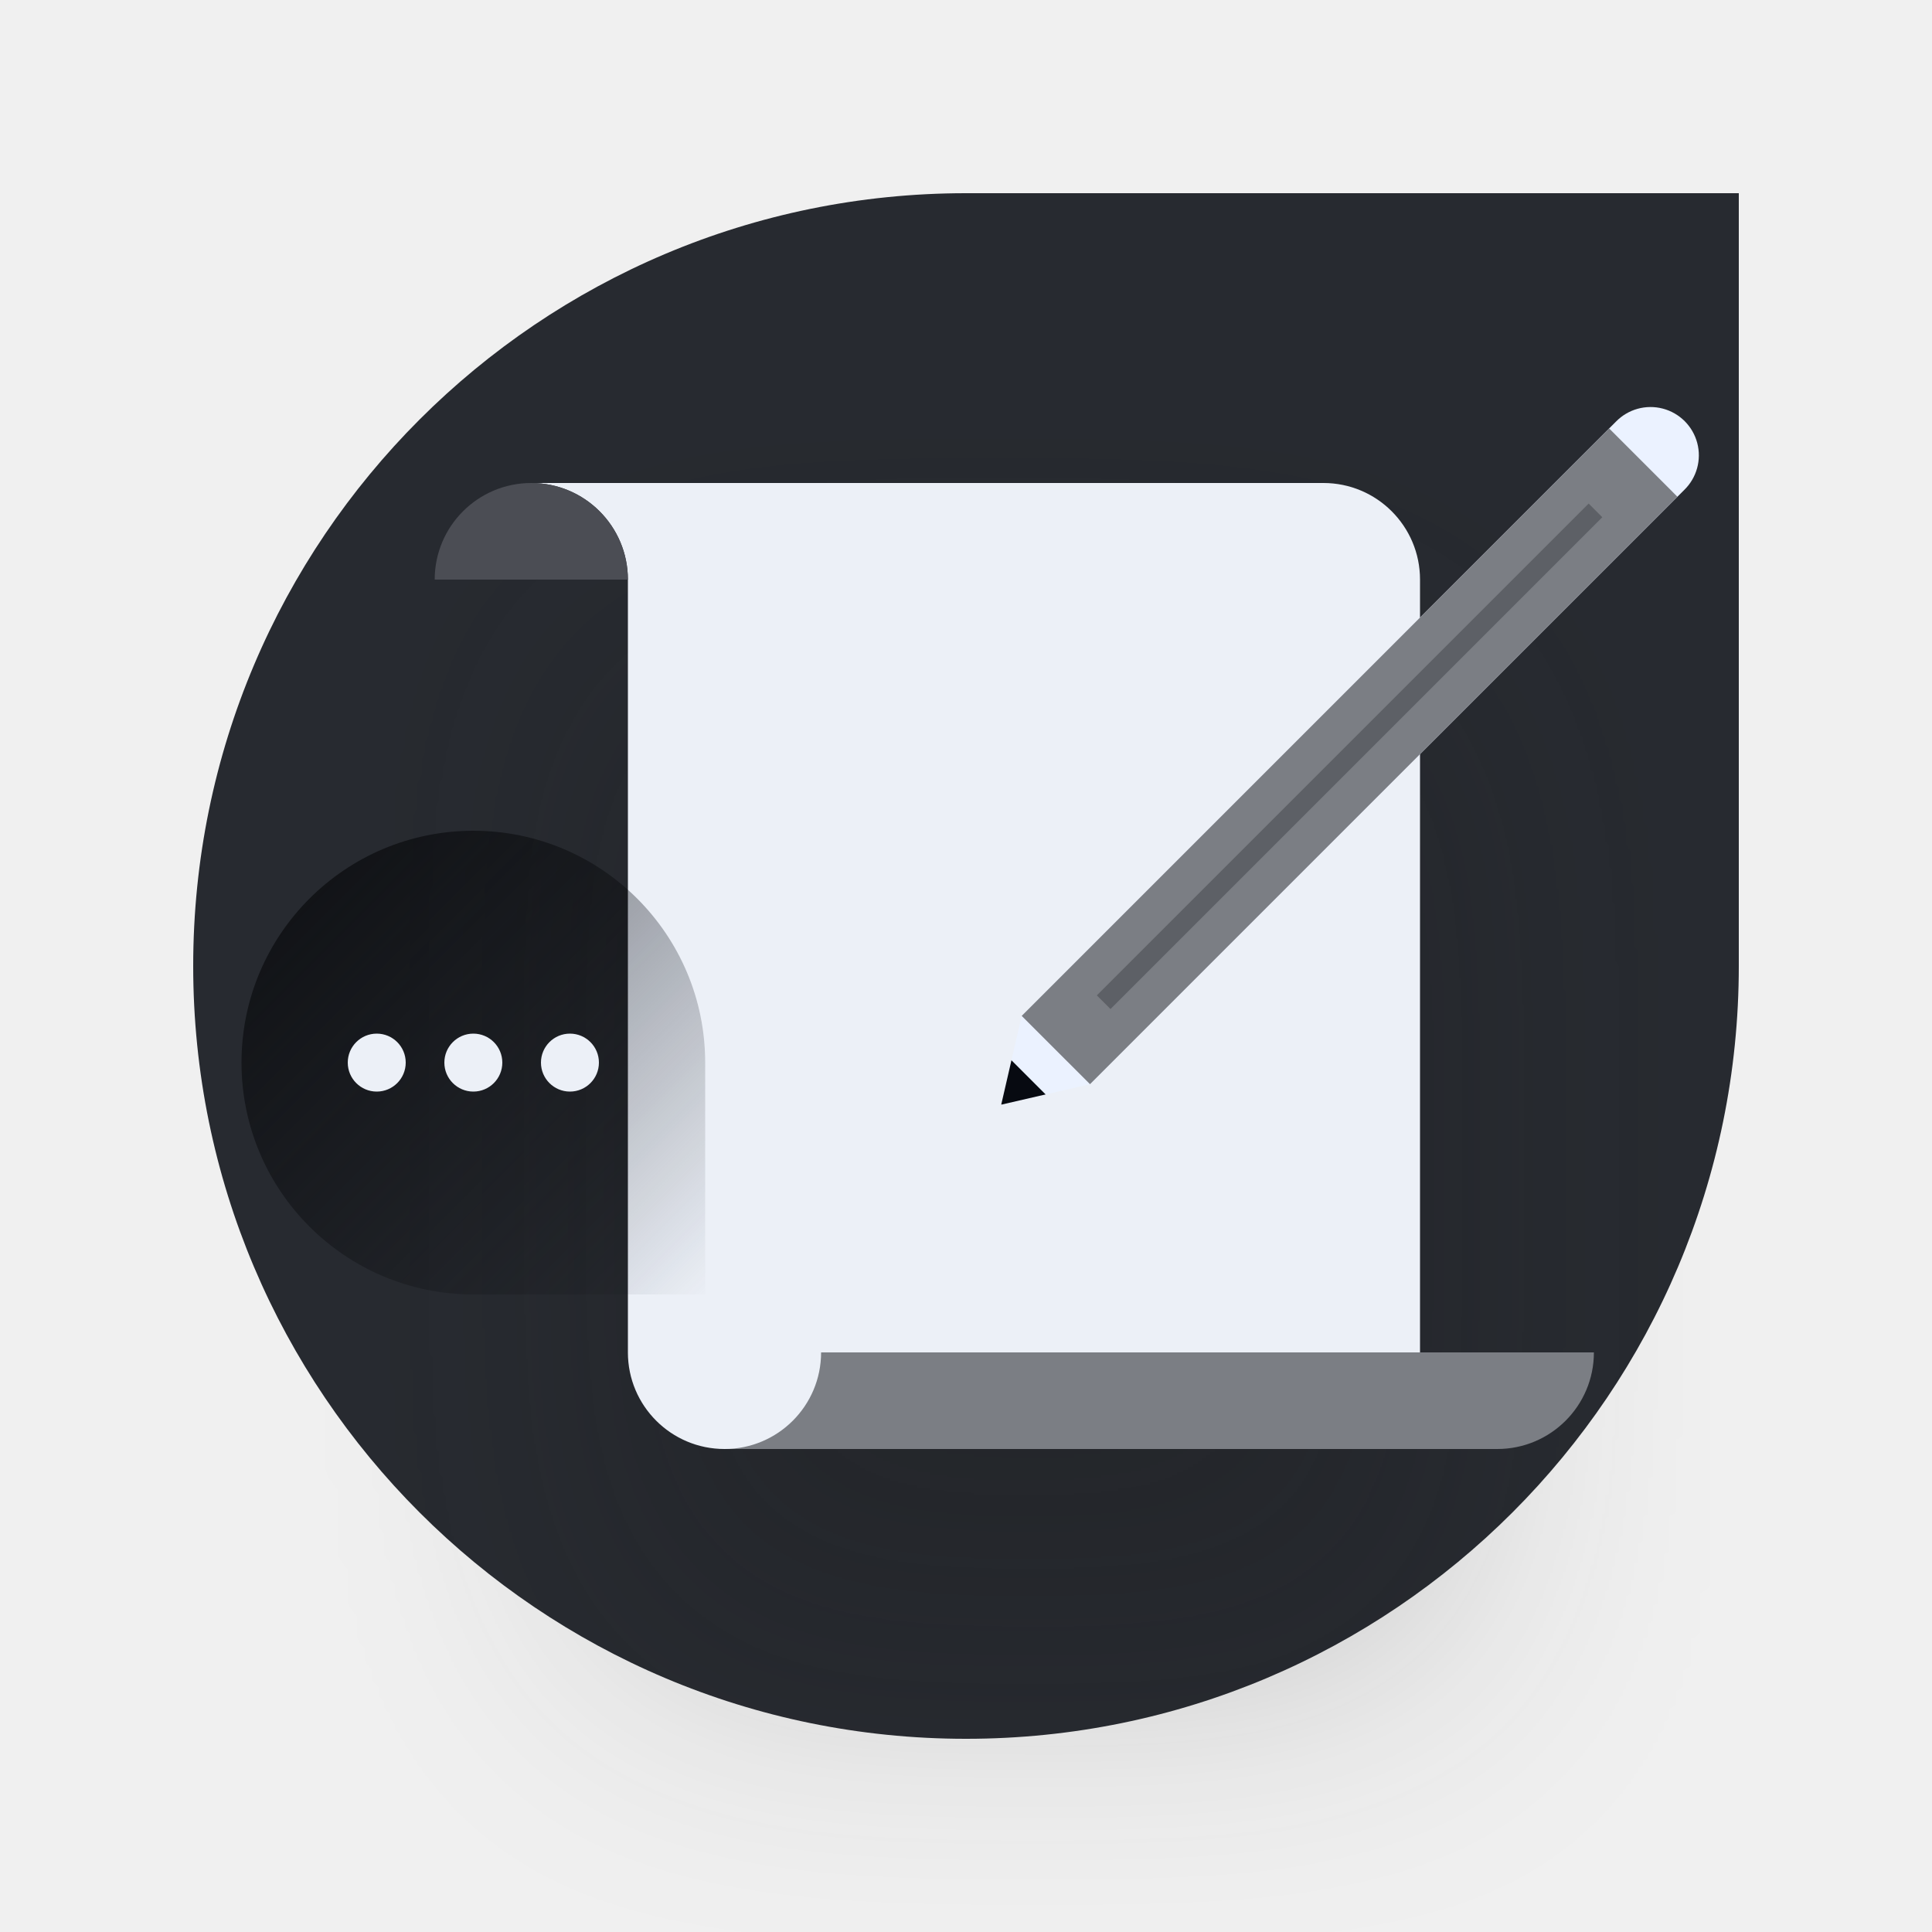
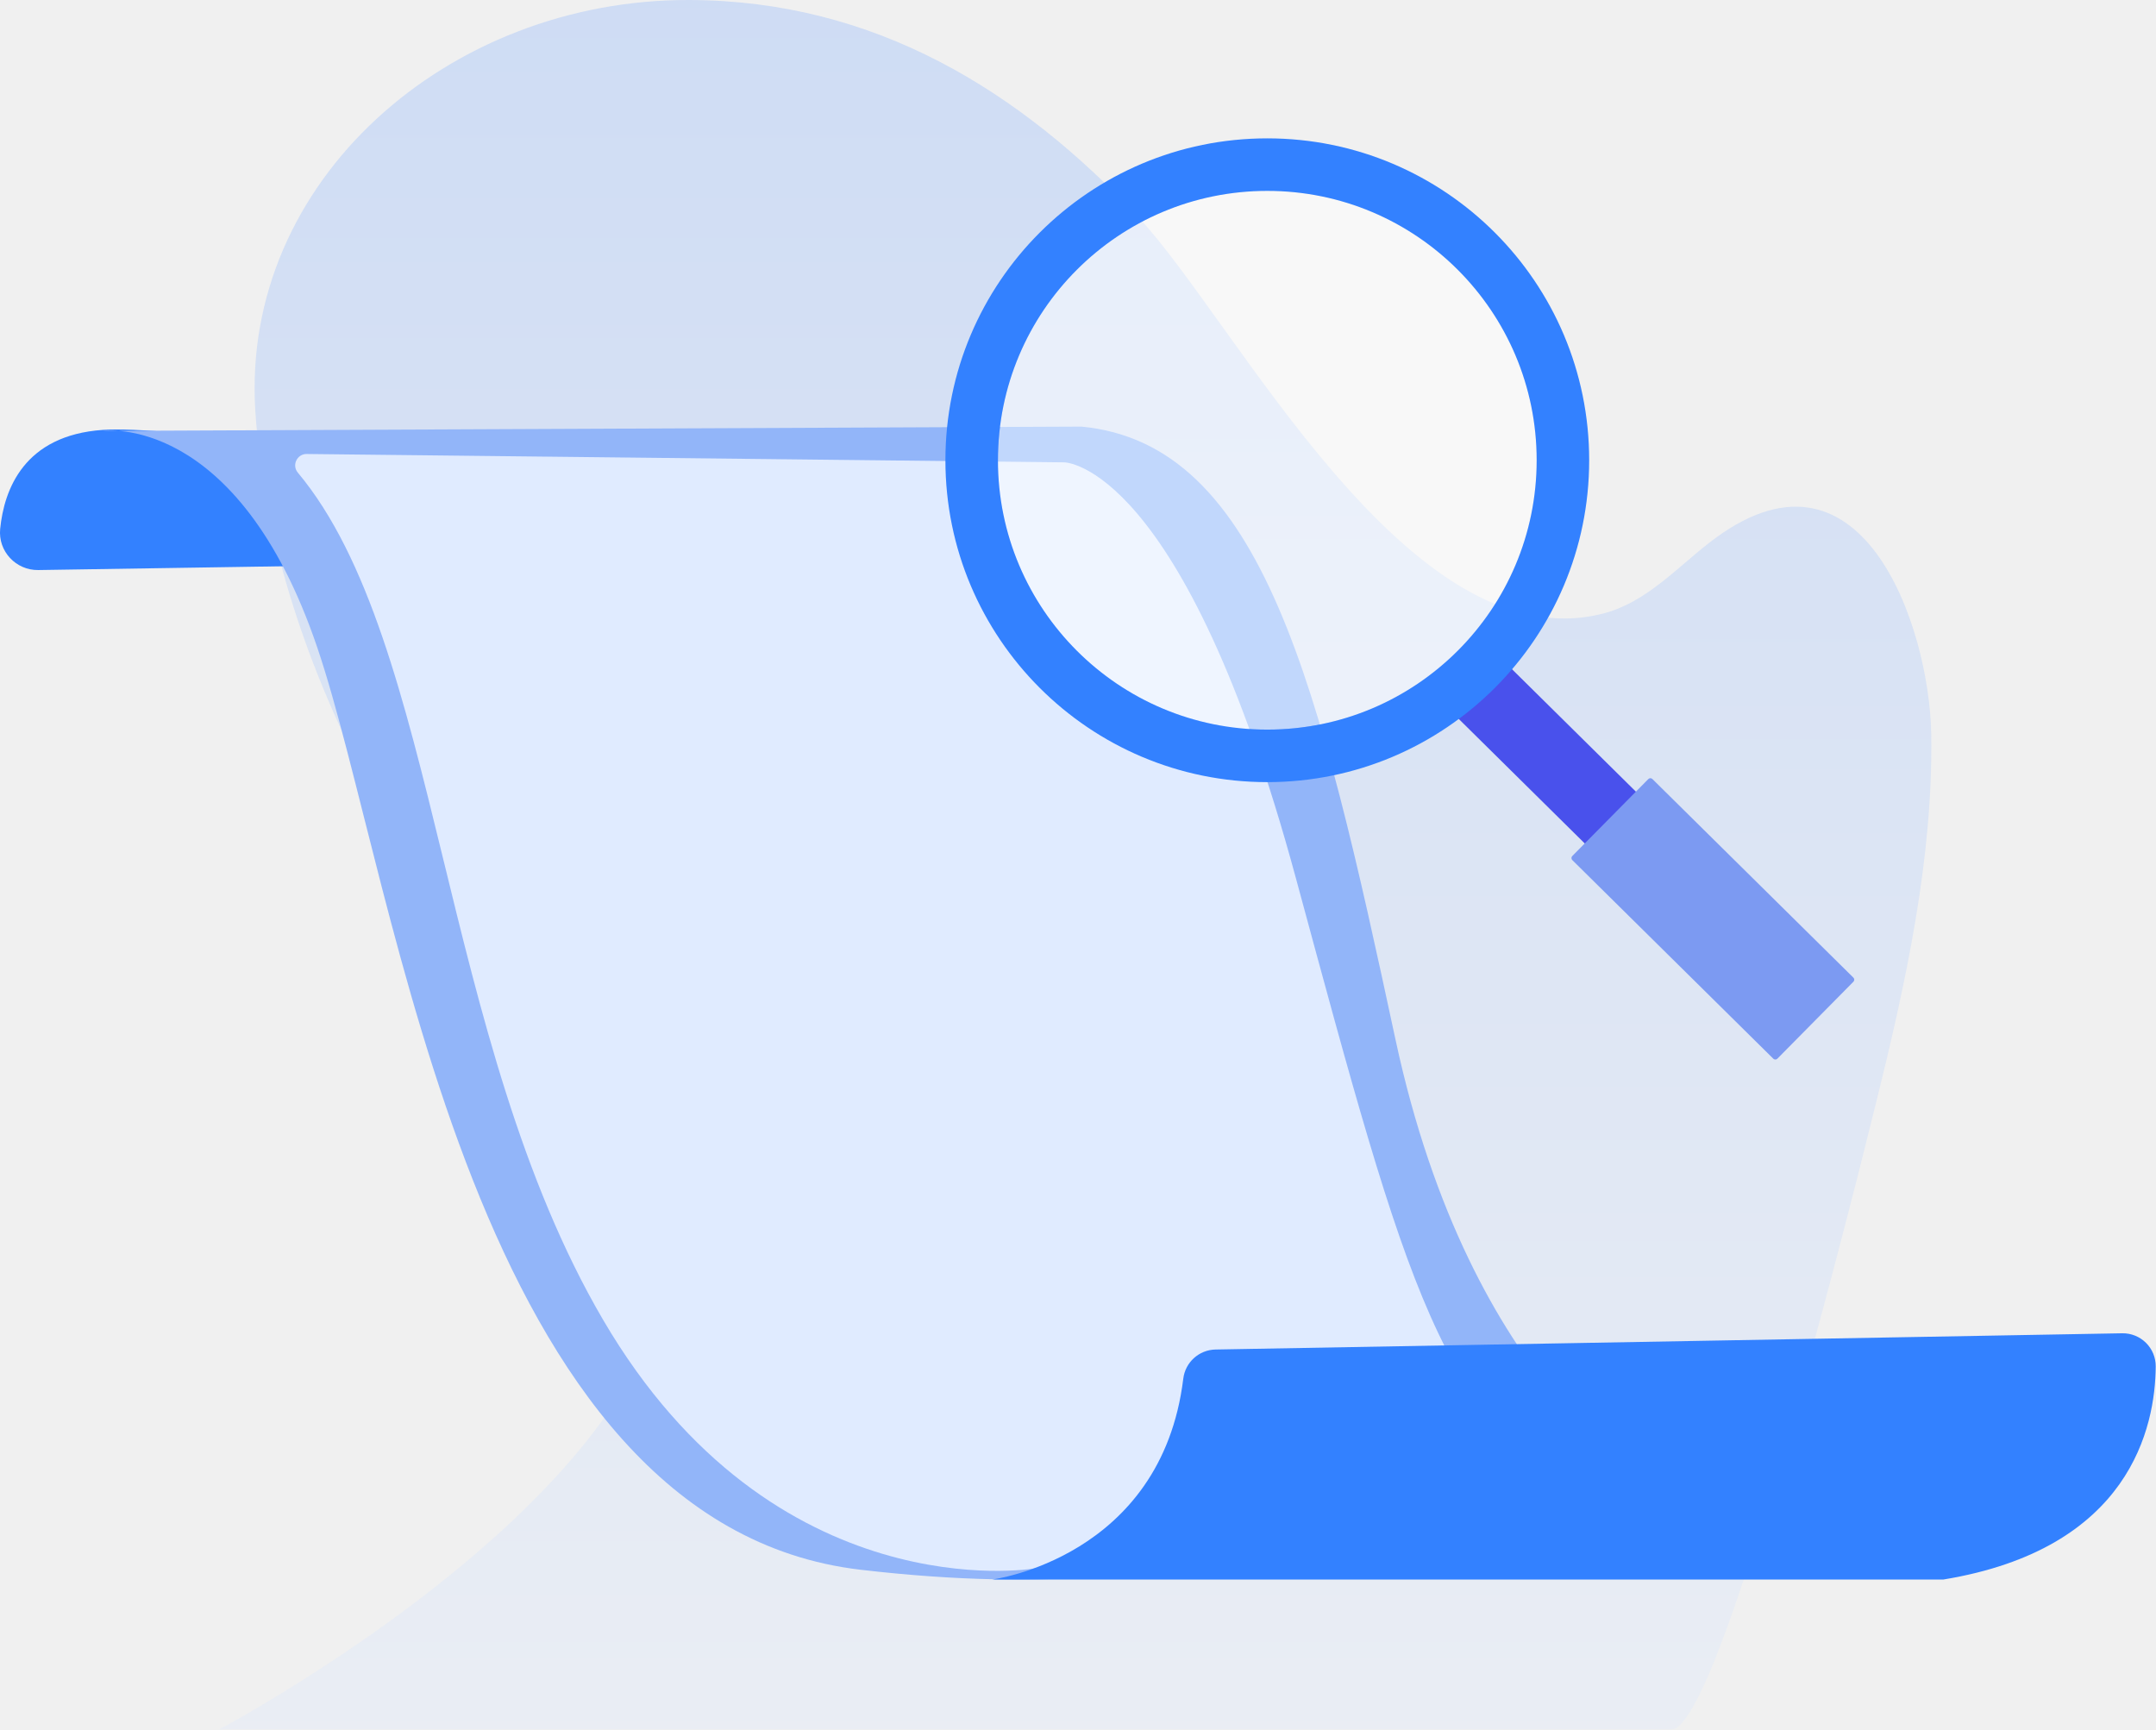
- <svg xmlns="http://www.w3.org/2000/svg" fill="none" viewBox="0 0 200 200">
-   <path fill="#272A30" d="M20 100c0-44.183 35.817-80 80-80h80v80c0 44.183-35.817 80-80 80s-80-35.817-80-80Z" />
-   <g filter="url(#a)">
-     <path fill="#ECF0F7" d="M65 60c0-5.523-4.477-10-10-10h82c5.523 0 10 4.477 10 10v86a4 4 0 0 1-4 4H75c-5.523 0-10-4.477-10-10V60Z" />
-   </g>
-   <path fill="#7B7E84" fill-rule="evenodd" d="M75 150c5.523 0 10-4.477 10-10h80c0 5.523-4.477 10-10 10H75Z" clip-rule="evenodd" />
-   <path fill="#4B4D54" fill-rule="evenodd" d="M45 60h20c0-5.523-4.477-10-10-10s-10 4.477-10 10Z" clip-rule="evenodd" />
-   <path fill="#EBF2FF" fill-rule="evenodd" d="M167.284 43.645a5 5 0 1 1 7.071 7.07l-61.518 61.519-9.192 2.121 2.121-9.192 61.518-61.518Z" clip-rule="evenodd" />
-   <mask id="b" width="73" height="73" x="103" y="42" maskUnits="userSpaceOnUse" style="mask-type:alpha">
-     <path fill="#fff" fill-rule="evenodd" d="M167.284 43.645a5 5 0 1 1 7.071 7.07l-61.518 61.519-9.192 2.121 2.121-9.192 61.518-61.518Z" clip-rule="evenodd" />
-   </mask>
-   <g mask="url(#b)">
-     <path fill="#070A11" fill-rule="evenodd" d="m104.352 109.406 4.242 4.242-2.828 2.829-4.243-4.243 2.829-2.828Z" clip-rule="evenodd" />
-   </g>
-   <path fill="#7B7E84" d="m166.577 44.352 7.07 7.071-60.81 60.811-7.071-7.07z" />
-   <path fill="#5D6066" d="m164.456 52.13 1.414 1.414-50.912 50.912-1.414-1.414z" />
-   <path fill="url(#c)" d="M25 110c0-13.255 10.745-24 24-24s24 10.745 24 24v24H49c-13.255 0-24-10.745-24-24Z" style="mix-blend-mode:multiply" />
-   <circle cx="39" cy="110" r="3" fill="#ECF0F7" />
-   <circle cx="49" cy="110" r="3" fill="#ECF0F7" />
-   <circle cx="59" cy="110" r="3" fill="#ECF0F7" />
+ <svg xmlns="http://www.w3.org/2000/svg" width="187" height="150" fill="none">
+   <path opacity=".25" d="M19 150s57.422-30.374 32.73-55.013C36.31 79.6 23.438 56.782 22.142 35.575 20.922 15.748 38.812-.076 59.806 0c16.09.054 28.65 7.878 38.899 18.805 8.549 9.121 23.442 38.755 40.348 34.408 3.638-.938 6.238-3.813 9.121-6.078 13.23-10.401 19.179 7.169 19.331 16.533.175 10.73-2.204 21.558-4.781 31.968-1.533 6.176-13.445 54.364-17.746 54.364H19Z" fill="url(#a)" />
+   <path d="M84.98 48.176 3.322 49.442c-1.945.03-3.5-1.635-3.307-3.57.342-3.426 2.073-8.115 8.91-8.587 10.891-.751 76.053 10.892 76.053 10.892Z" fill="#3381FF" />
+   <path d="m93.805 37-84.88.375s11.644-1.69 18.592 18.779c6.948 20.468 13.332 76.053 47.134 79.997 33.801 3.944 42.064-7.136 42.064-7.136h27.041s-16.15-8.262-22.723-38.871C114.461 59.534 109.578 38.502 93.805 37Z" fill="#92B5F9" />
+   <path d="M25.831 40.99c-.538-.644-.068-1.624.771-1.614l65.7.726s10.328 0 20.094 36.054c9.765 36.055 12.581 46.947 26.29 54.834l-49.064 5.059s-22.482 3.768-37.317-21.583c-14.278-24.398-14.12-58.71-26.474-73.475Z" fill="#E0EBFF" />
+   <path d="m105.431 117.048 78.639-1.408a2.856 2.856 0 0 1 2.906 2.885c-.042 5.217-2.187 15.814-18.432 18.475H86.043s14.679-1.87 16.588-17.42a2.875 2.875 0 0 1 2.8-2.532Z" fill="#3381FF" />
+   <path d="m152.194 78.845-22.412-22.146-4.438 4.491 22.412 22.146 4.438-4.491Z" fill="#4951EC" />
+   <path d="m160.756 84.796-17.437-17.23a.247.247 0 0 0-.349.002l-6.6 6.68a.247.247 0 0 0 .002.349l17.437 17.23a.247.247 0 0 0 .349-.003l6.6-6.679a.247.247 0 0 0-.002-.35Z" fill="#7C9AF2" />
+   <path d="M109.919 63.282c12.903 0 23.363-10.46 23.363-23.363 0-12.903-10.46-23.363-23.363-23.363-12.903 0-23.363 10.46-23.363 23.363 0 12.903 10.46 23.363 23.363 23.363Z" fill="#fff" style="mix-blend-mode:soft-light" />
+   <path fill-rule="evenodd" clip-rule="evenodd" d="M137.837 39.918c0 15.42-12.5 27.919-27.919 27.919S82 55.337 82 39.918C82 24.5 94.5 12 109.918 12c15.419 0 27.919 12.5 27.919 27.918Zm-4.555 0c0 12.904-10.46 23.364-23.363 23.364-12.903 0-23.363-10.46-23.363-23.363 0-12.903 10.46-23.363 23.363-23.363 12.903 0 23.363 10.46 23.363 23.363Z" fill="#3381FF" />
  <defs>
-     <linearGradient id="c" x1="1" x2="49" y1="110" y2="158" gradientUnits="userSpaceOnUse">
-       <stop stop-color="#5D6066" />
-       <stop offset="1" stop-color="#5D6066" stop-opacity=".01" />
+     <linearGradient id="a" x1="93.257" y1="0" x2="93.257" y2="150" gradientUnits="userSpaceOnUse">
+       <stop stop-color="#69A0FF" />
+       <stop offset="1" stop-color="#D6E5FF" />
    </linearGradient>
-     <filter id="a" width="152" height="160" x="25" y="40" color-interpolation-filters="sRGB" filterUnits="userSpaceOnUse">
-       <feFlood flood-opacity="0" result="BackgroundImageFix" />
-       <feColorMatrix in="SourceAlpha" result="hardAlpha" values="0 0 0 0 0 0 0 0 0 0 0 0 0 0 0 0 0 0 127 0" />
-       <feOffset dy="20" />
-       <feGaussianBlur stdDeviation="15" />
-       <feColorMatrix values="0 0 0 0 0.102 0 0 0 0 0.102 0 0 0 0 0.102 0 0 0 0.248 0" />
-       <feBlend in2="BackgroundImageFix" result="effect1_dropShadow_132_198" />
-       <feBlend in="SourceGraphic" in2="effect1_dropShadow_132_198" result="shape" />
-     </filter>
  </defs>
</svg>
